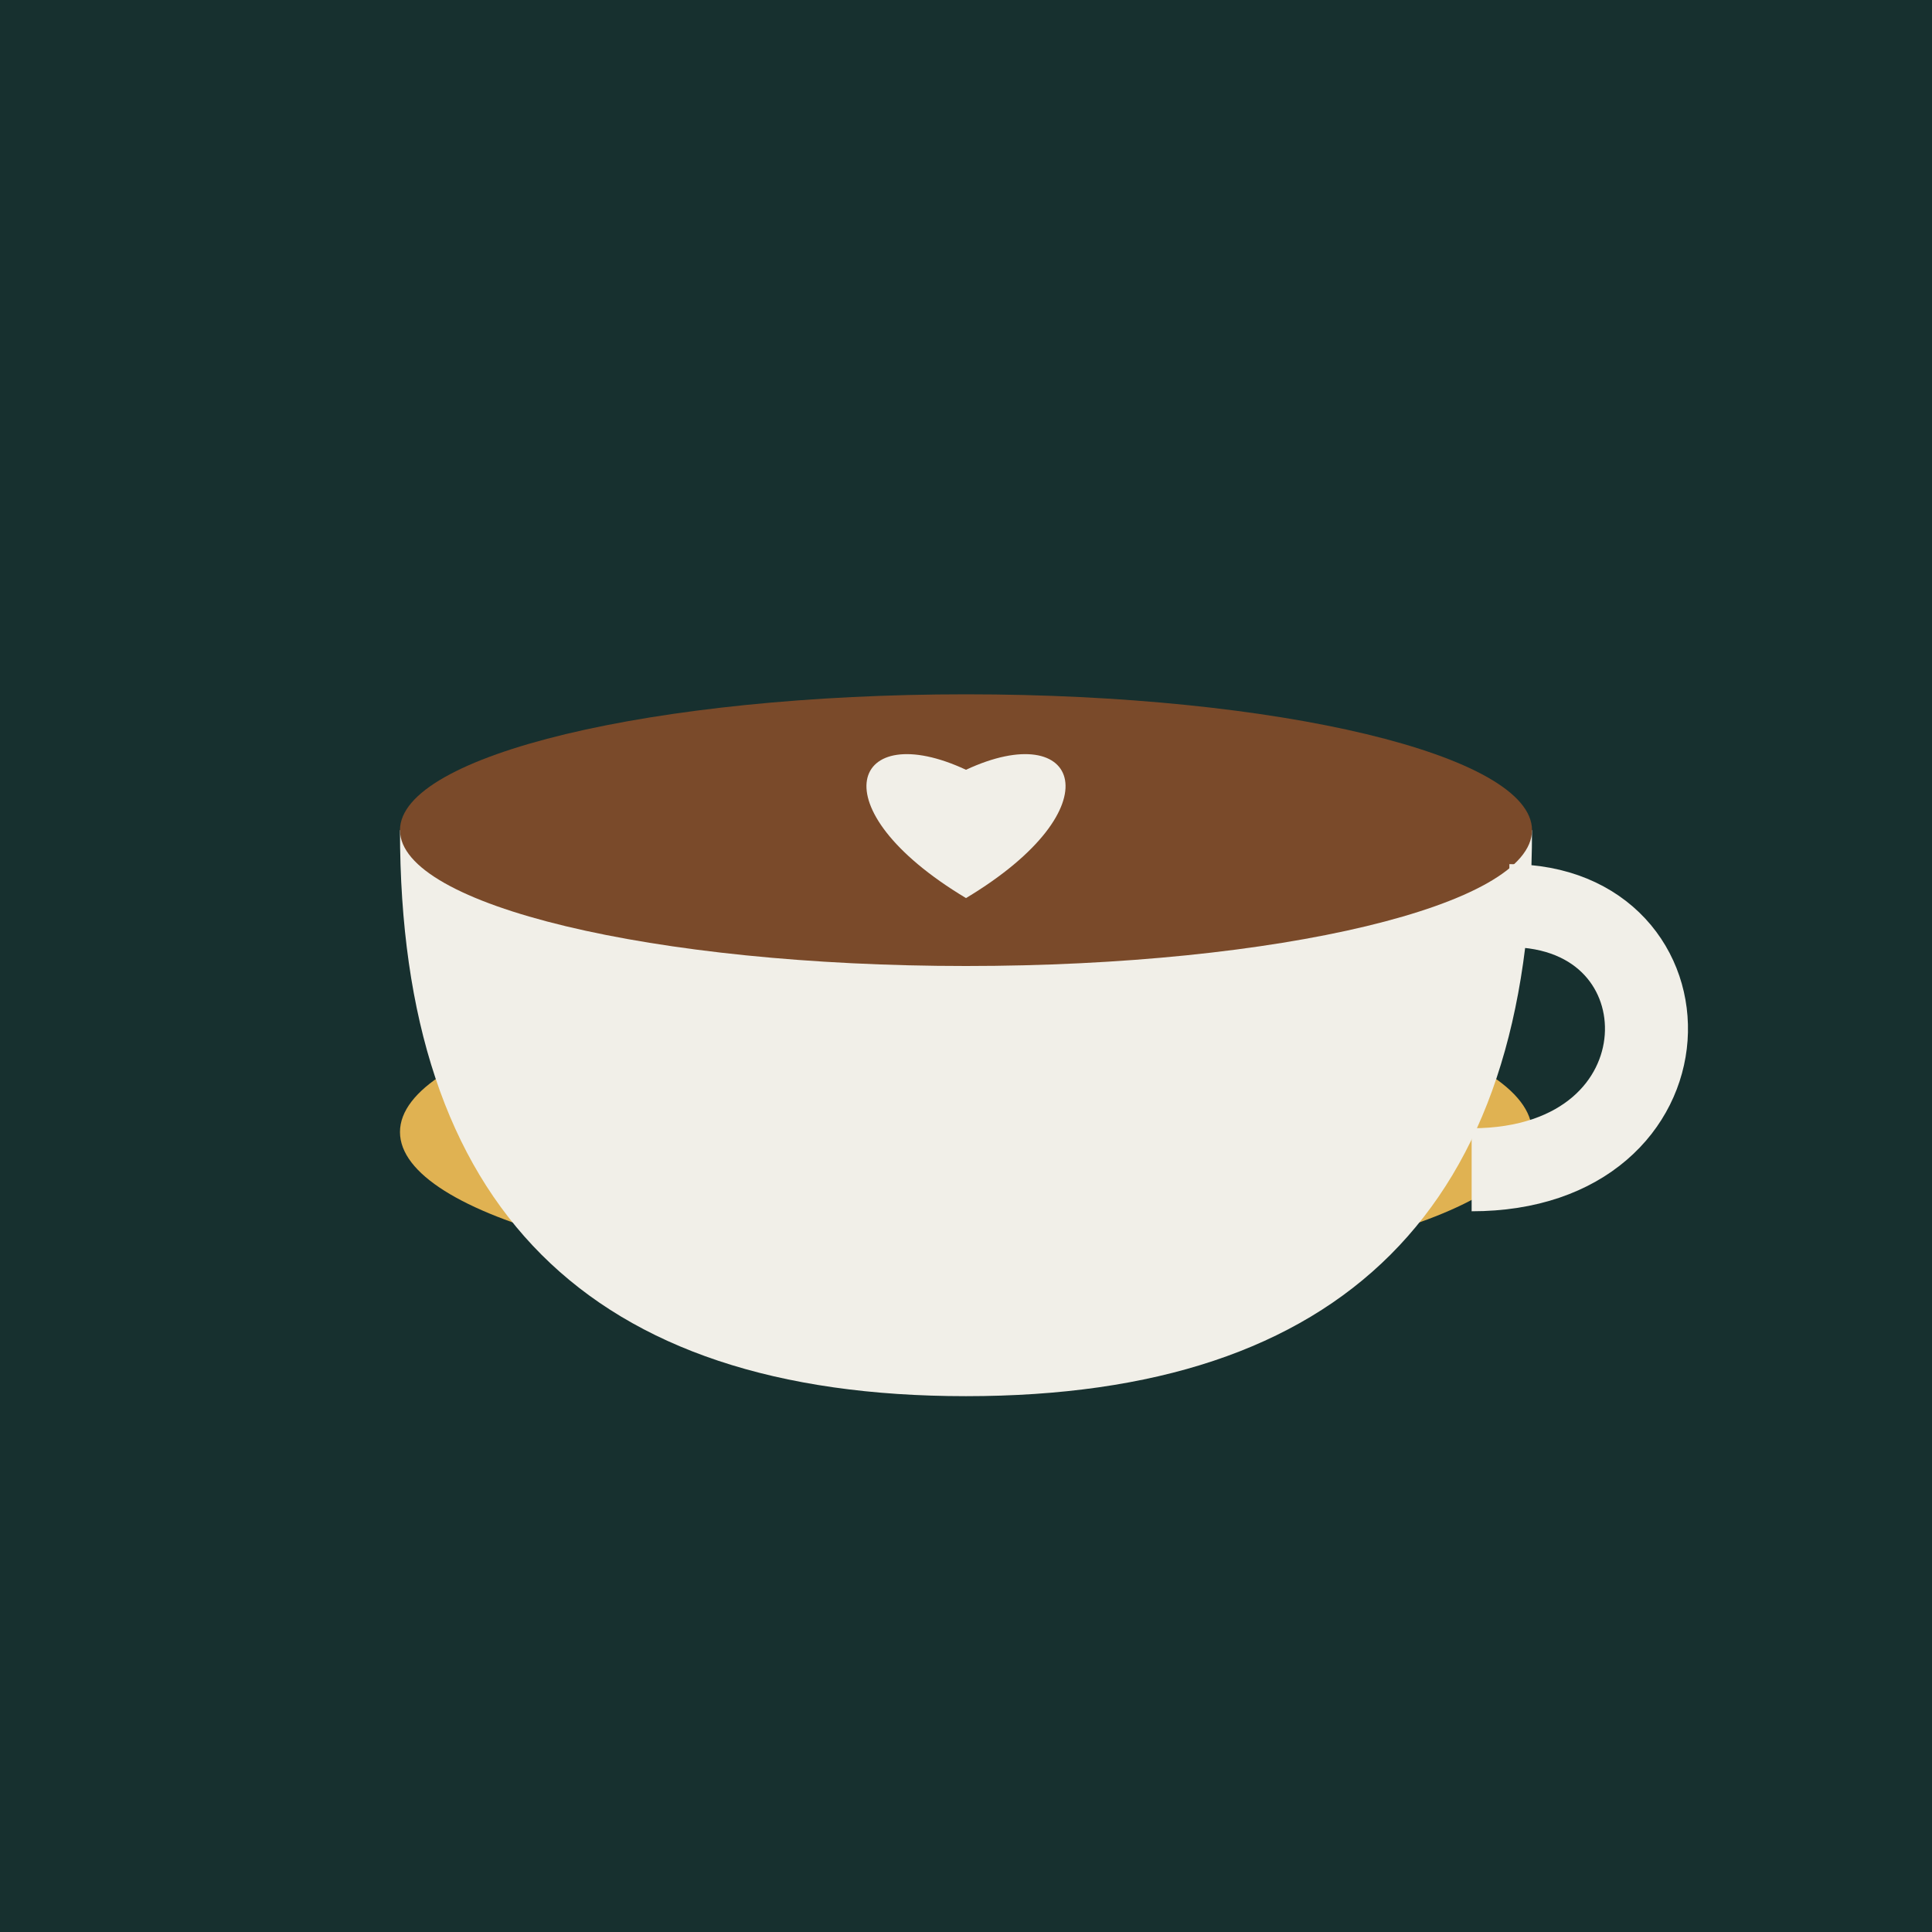
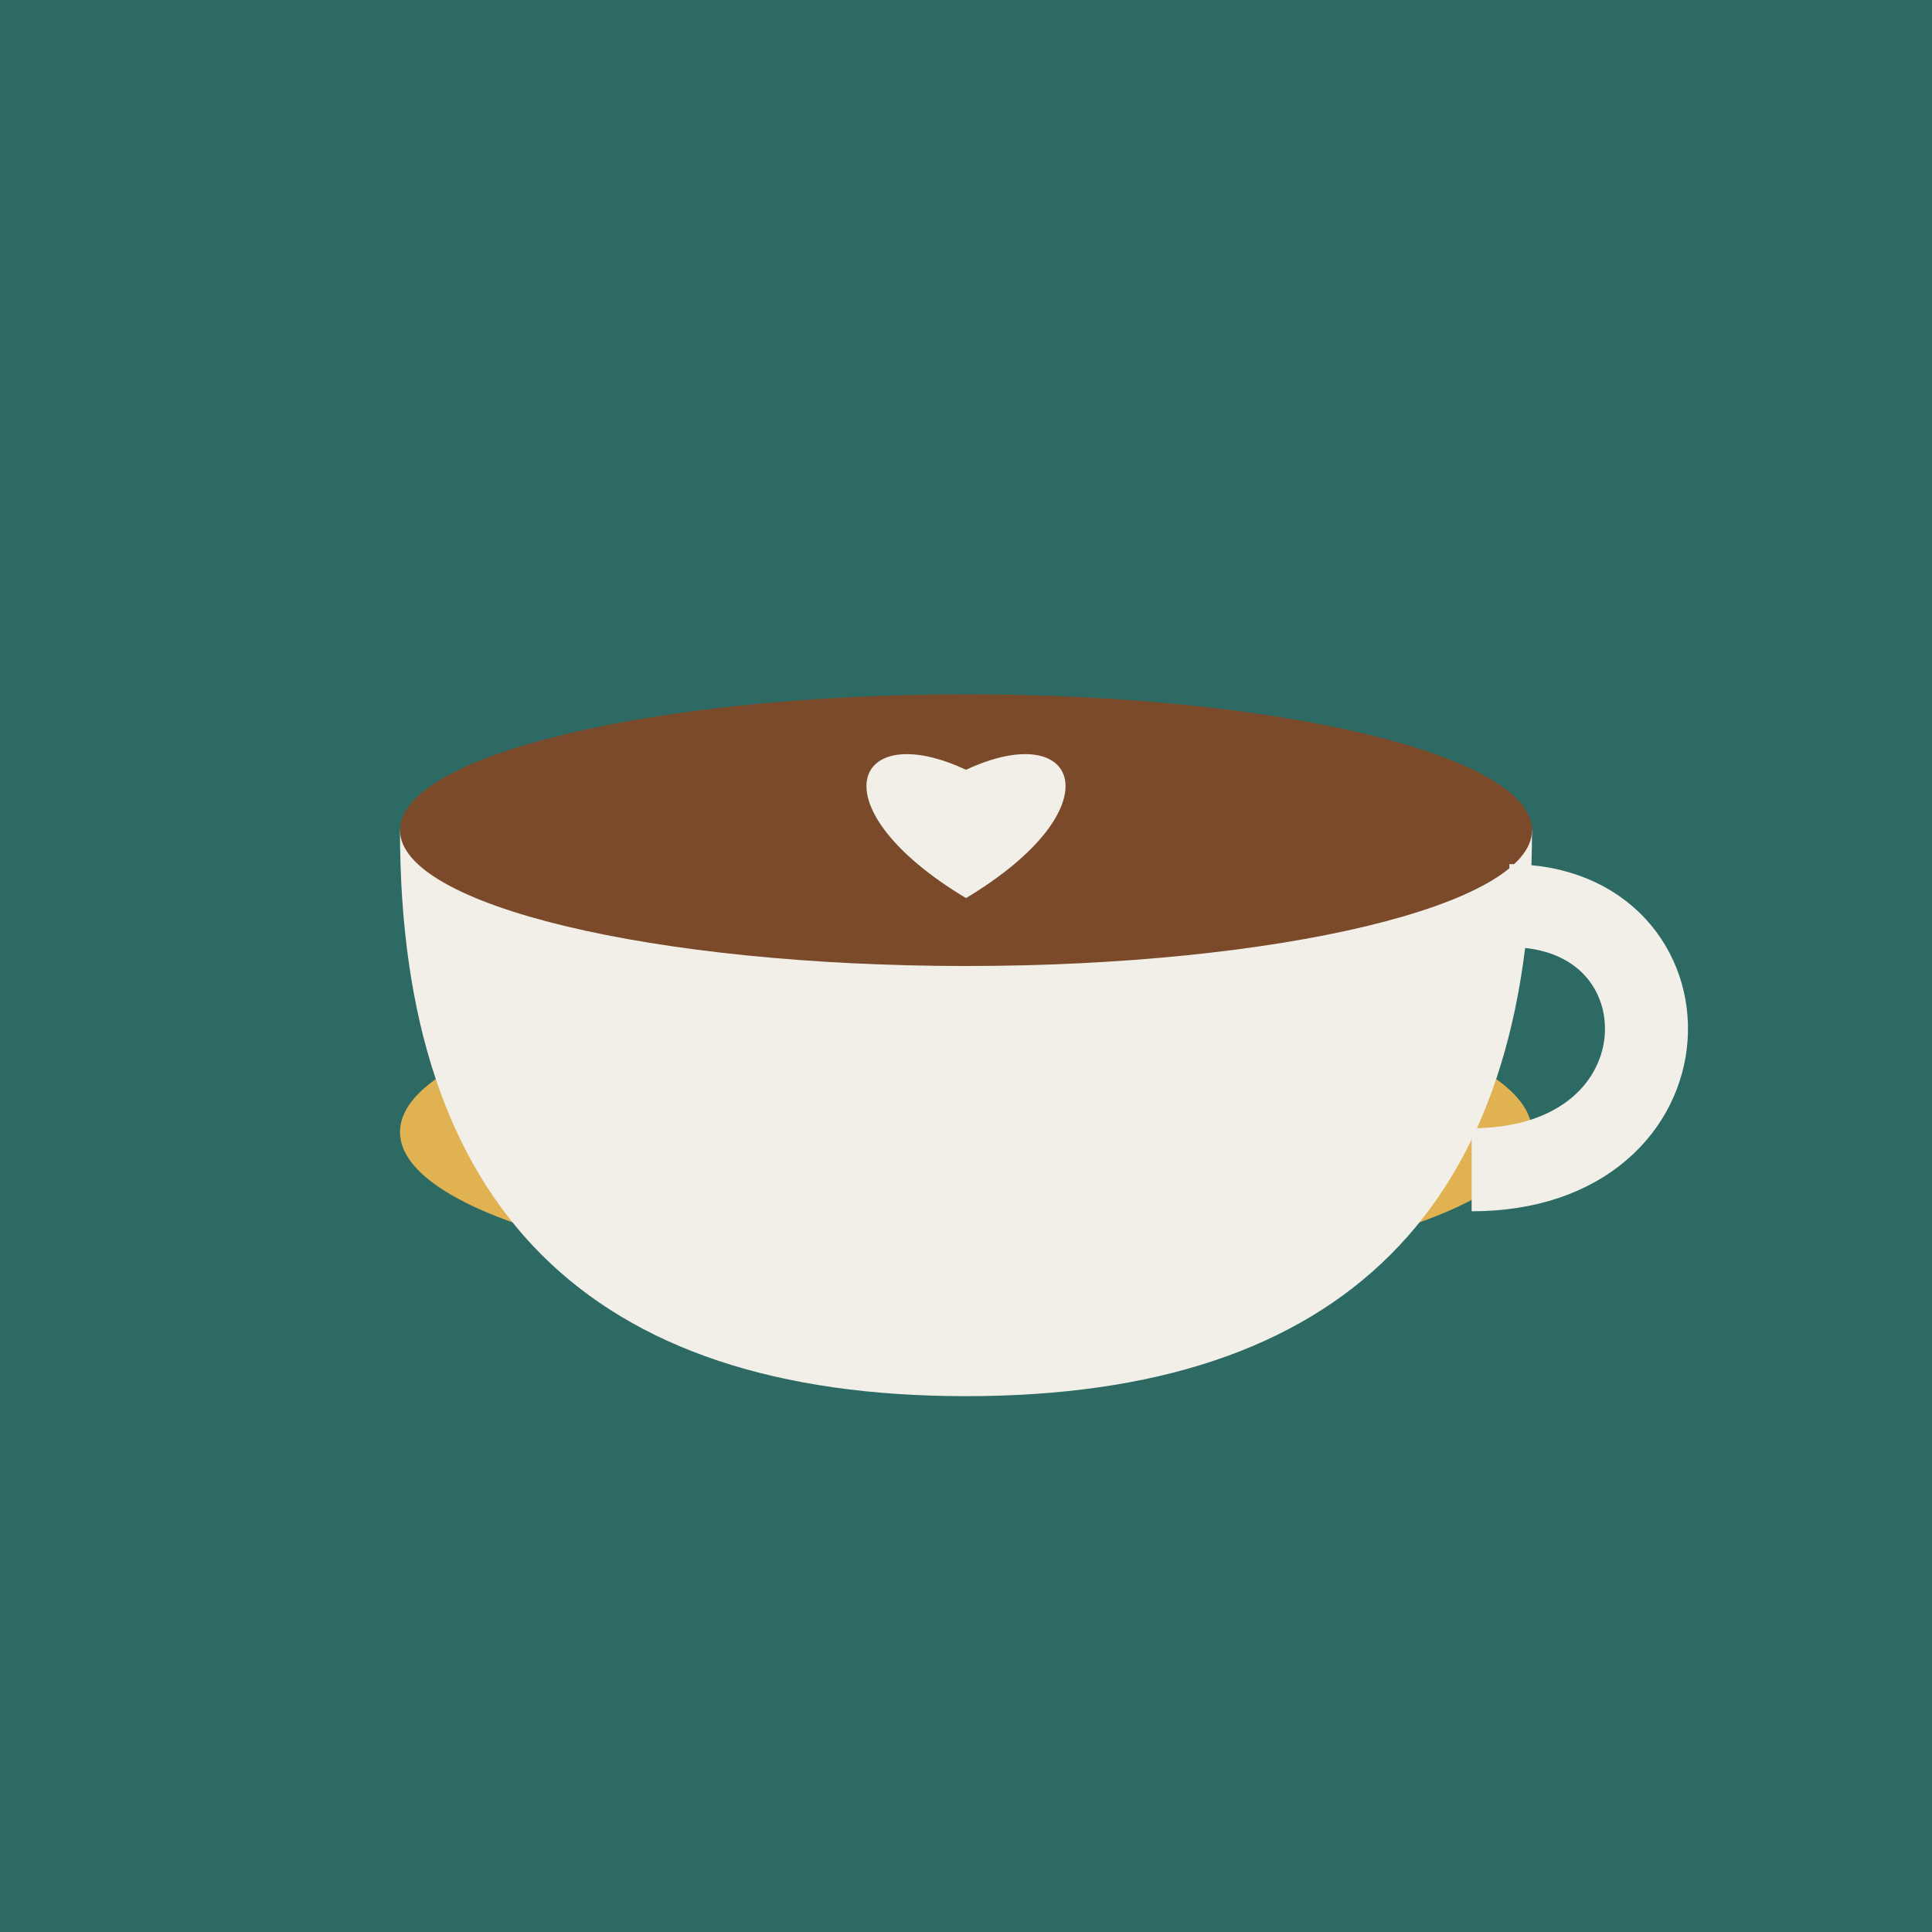
<svg xmlns="http://www.w3.org/2000/svg" viewBox="0 0 512 512">
-   <rect width="512" height="512" fill="#17302f" />
+   <rect width="512" height="512" fill="#2d6a64" />
  <ellipse cx="256" cy="300" rx="150" ry="40" fill="#e0b252" />
  <path d="M106 220h300c0 100-50 150-150 150S106 320 106 220z" fill="#f1efe8" />
  <ellipse cx="256" cy="220" rx="150" ry="36" fill="#7a4a2a" />
  <path d="M256 238c-40-24-30-48 0-34 30-14 40 10 0 34z" fill="#f1efe8" />
  <path d="M400 240c50 0 50 70-10 70" fill="none" stroke="#f1efe8" stroke-width="22" />
</svg>
